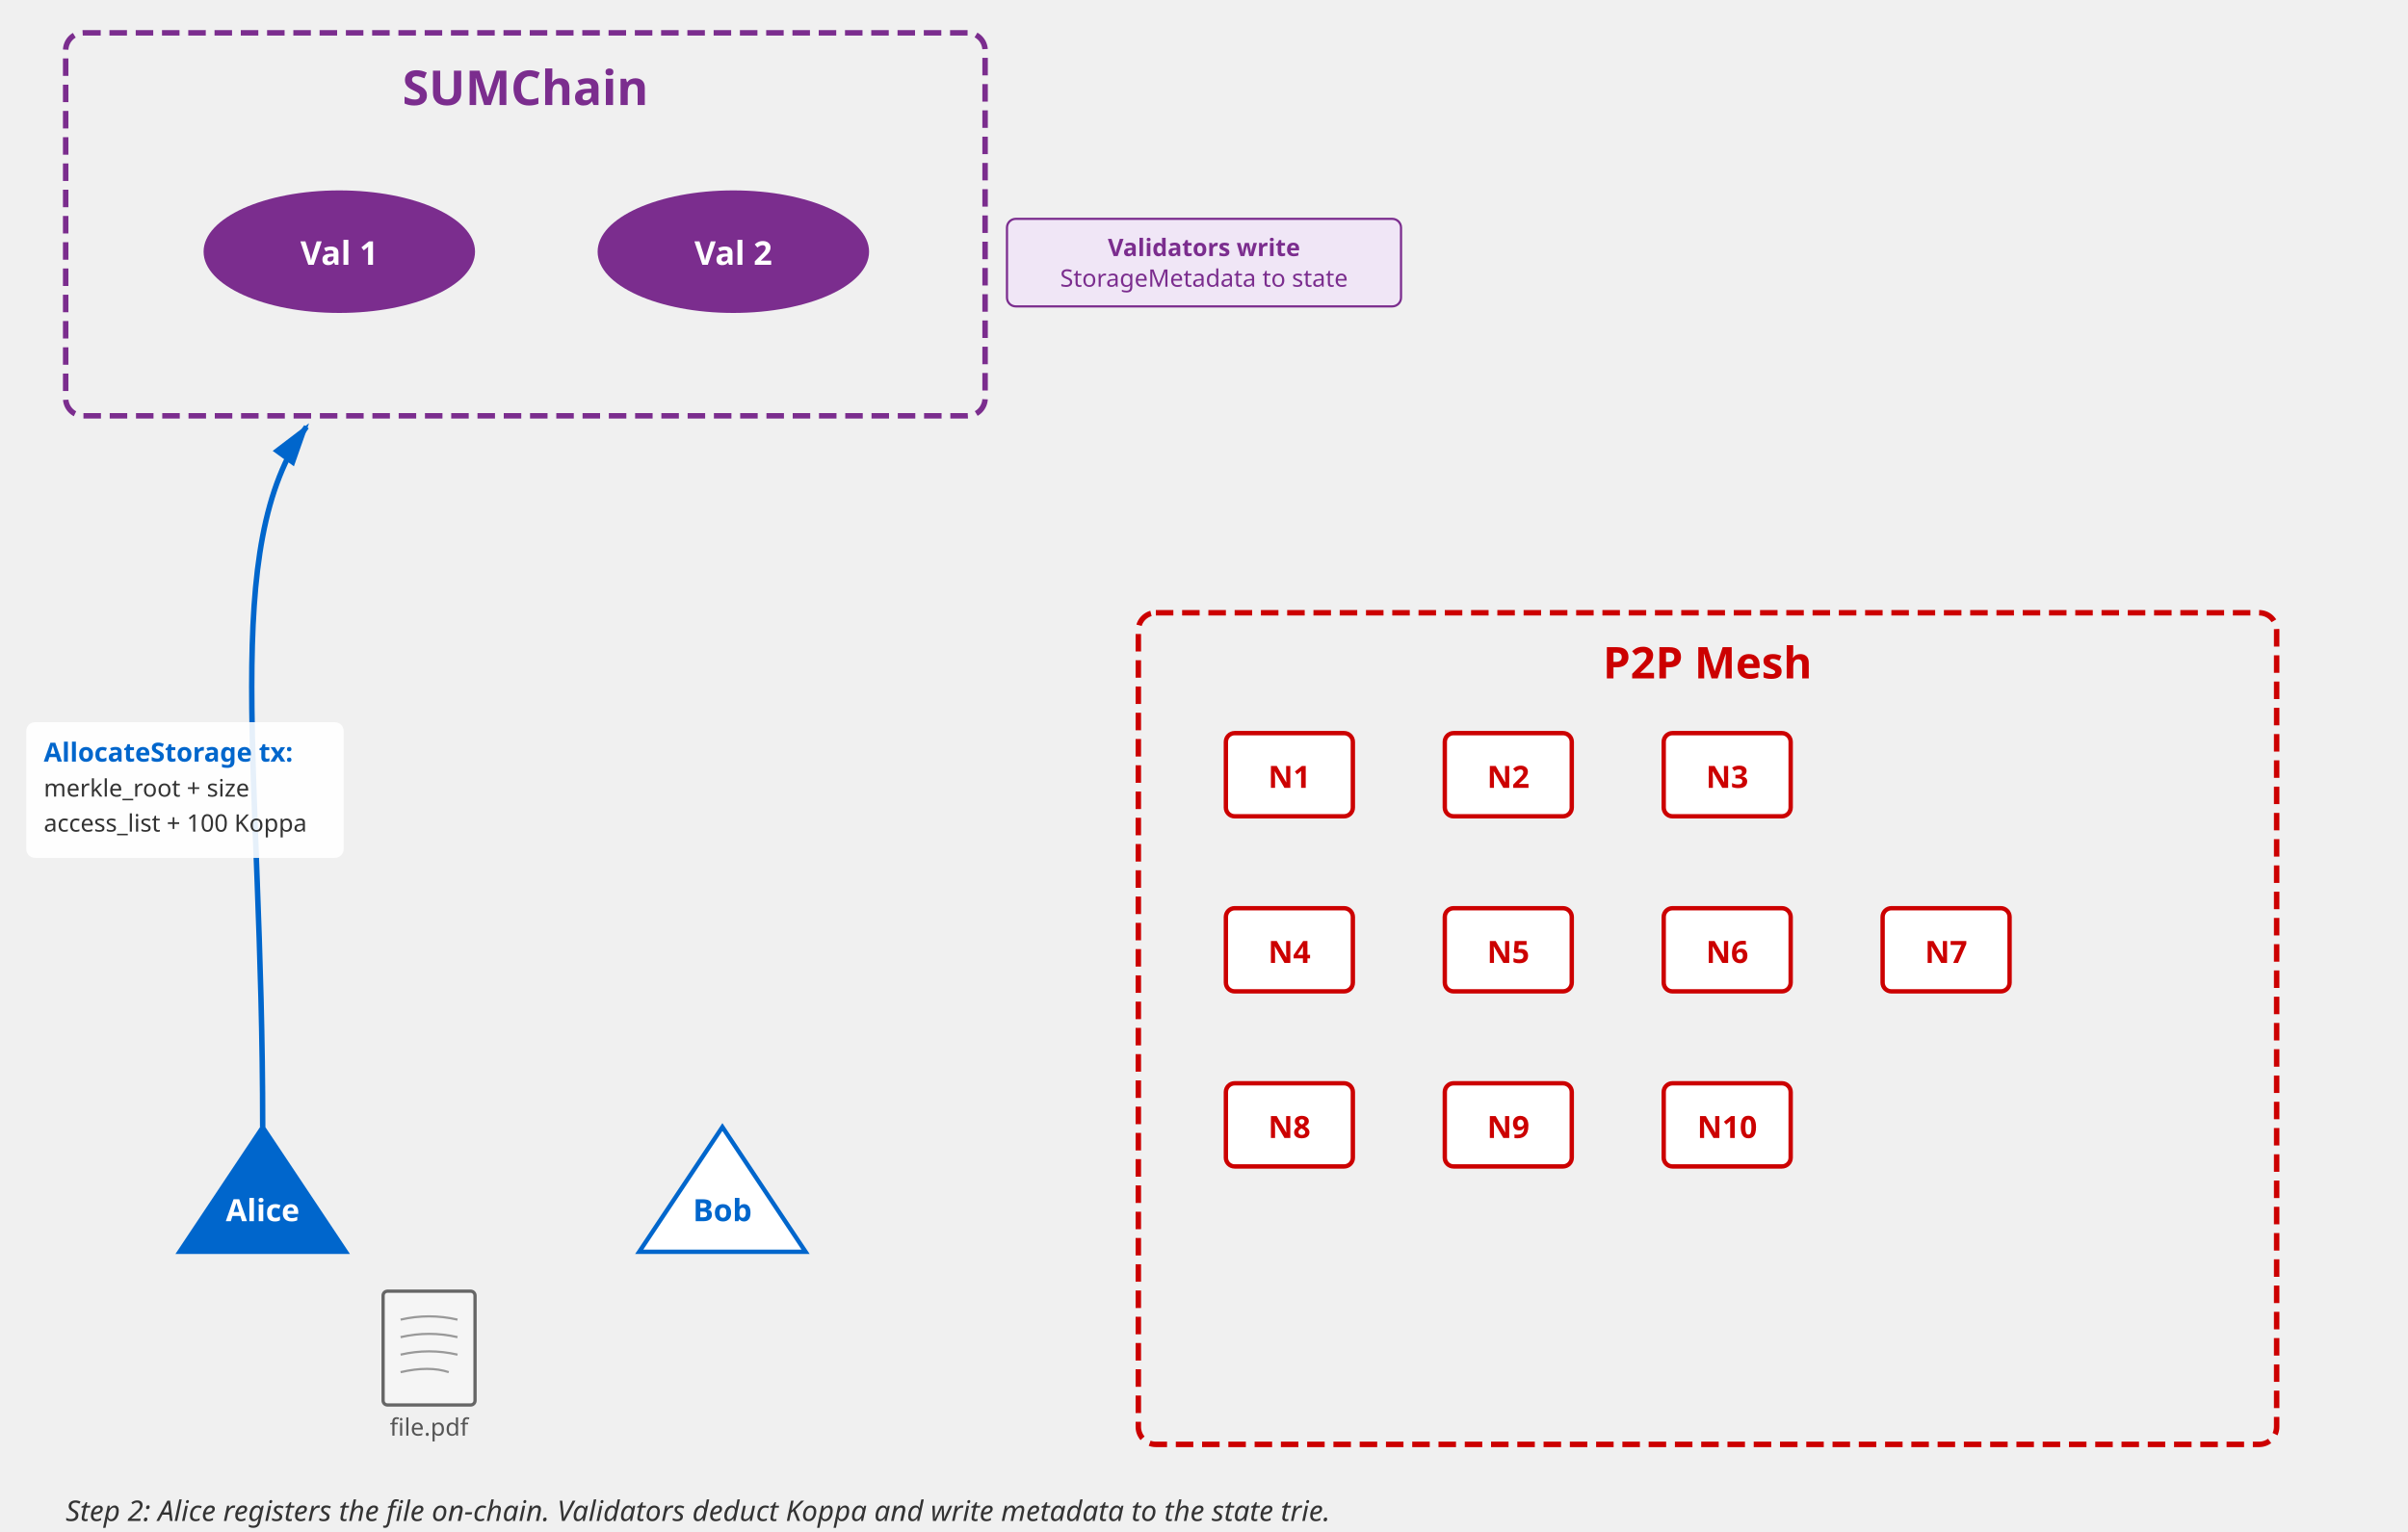
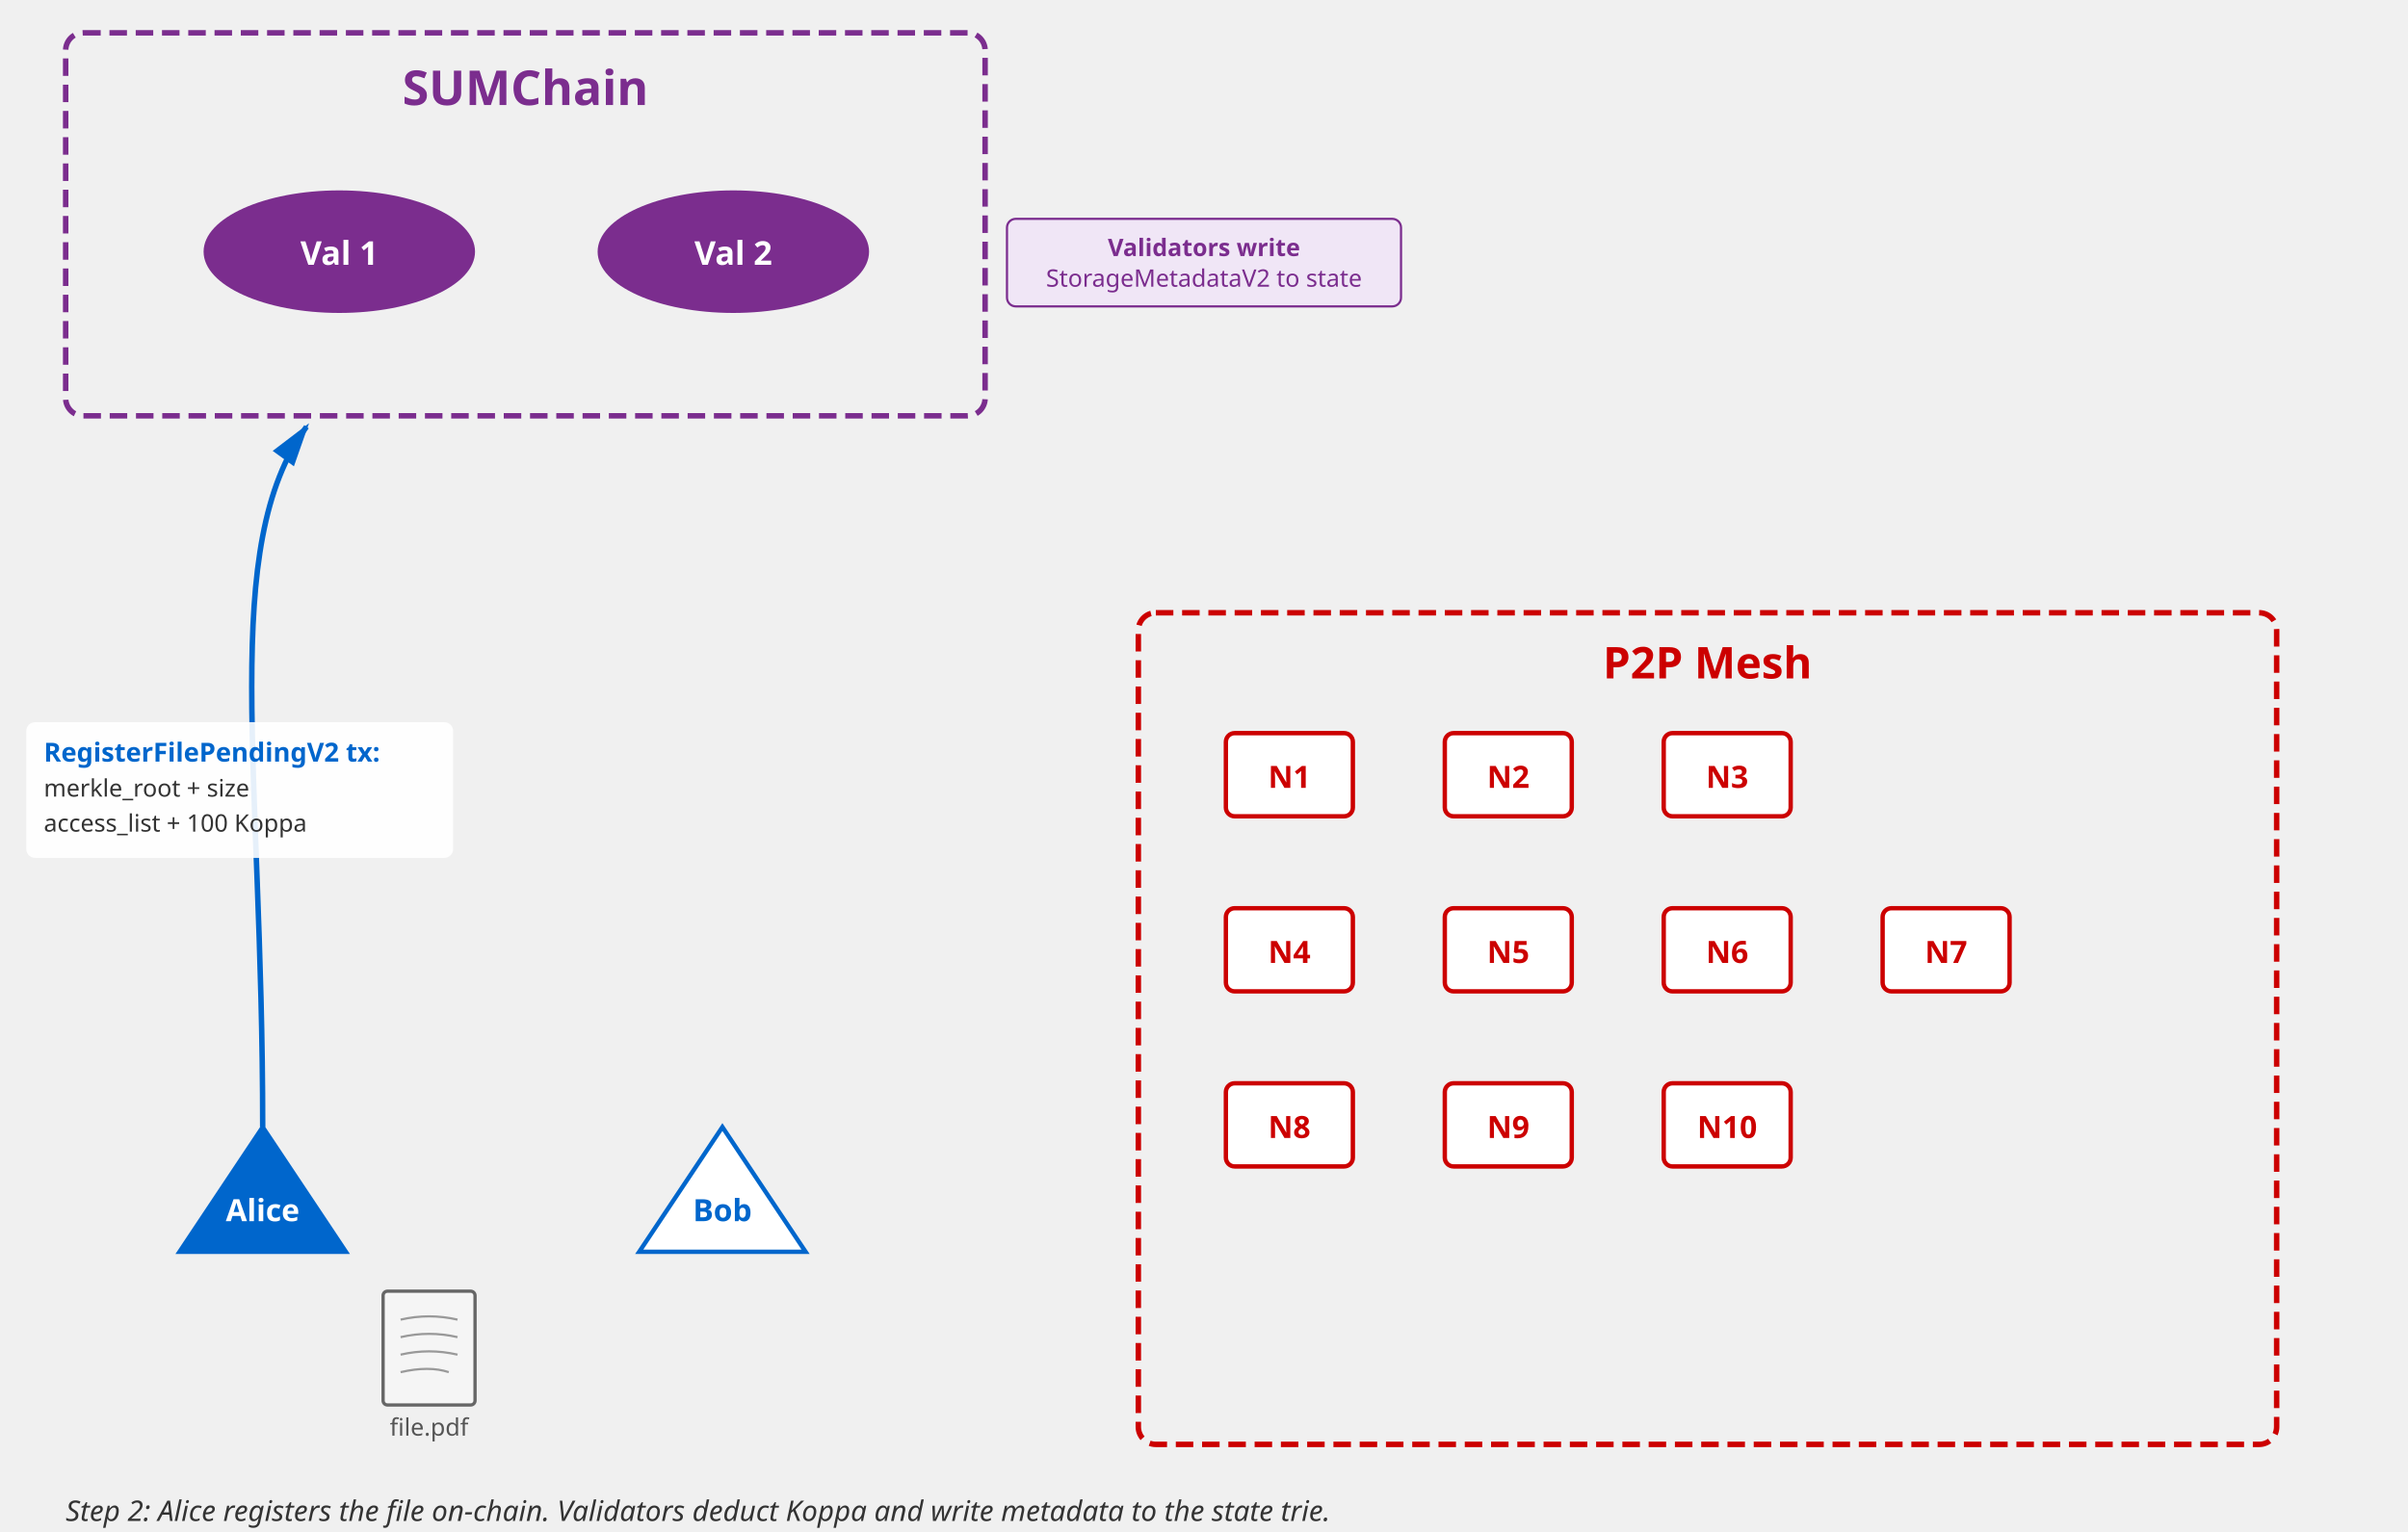
<svg xmlns="http://www.w3.org/2000/svg" viewBox="0 0 1100 700" font-family="'Segoe UI',system-ui,sans-serif">
  <defs>
    <marker id="ah-b" viewBox="0 0 10 6" refX="9" refY="3" markerWidth="8" markerHeight="6" orient="auto">
      <path d="M0,0 L10,3 L0,6Z" fill="#0066CC" />
    </marker>
  </defs>
  <rect x="30" y="15" width="420" height="175" rx="8" fill="none" stroke="#7B2D8E" stroke-width="2.5" stroke-dasharray="8,4" />
  <text x="240" y="48" text-anchor="middle" fill="#7B2D8E" font-weight="bold" font-size="22">SUMChain</text>
  <ellipse cx="155" cy="115" rx="62" ry="28" fill="#7B2D8E" />
  <text x="155" y="121" text-anchor="middle" fill="#fff" font-size="15" font-weight="bold">Val 1</text>
  <ellipse cx="335" cy="115" rx="62" ry="28" fill="#7B2D8E" />
  <text x="335" y="121" text-anchor="middle" fill="#fff" font-size="15" font-weight="bold">Val 2</text>
  <rect x="520" y="280" width="520" height="380" rx="8" fill="none" stroke="#CC0000" stroke-width="2.5" stroke-dasharray="8,4" />
  <text x="780" y="310" text-anchor="middle" fill="#CC0000" font-weight="bold" font-size="20">P2P Mesh</text>
  <rect x="560" y="335" width="58" height="38" rx="4" fill="#fff" stroke="#CC0000" stroke-width="2" />
  <text x="589" y="360" text-anchor="middle" fill="#CC0000" font-size="14" font-weight="bold">N1</text>
  <rect x="660" y="335" width="58" height="38" rx="4" fill="#fff" stroke="#CC0000" stroke-width="2" />
  <text x="689" y="360" text-anchor="middle" fill="#CC0000" font-size="14" font-weight="bold">N2</text>
  <rect x="760" y="335" width="58" height="38" rx="4" fill="#fff" stroke="#CC0000" stroke-width="2" />
  <text x="789" y="360" text-anchor="middle" fill="#CC0000" font-size="14" font-weight="bold">N3</text>
  <rect x="560" y="415" width="58" height="38" rx="4" fill="#fff" stroke="#CC0000" stroke-width="2" />
  <text x="589" y="440" text-anchor="middle" fill="#CC0000" font-size="14" font-weight="bold">N4</text>
  <rect x="660" y="415" width="58" height="38" rx="4" fill="#fff" stroke="#CC0000" stroke-width="2" />
  <text x="689" y="440" text-anchor="middle" fill="#CC0000" font-size="14" font-weight="bold">N5</text>
  <rect x="760" y="415" width="58" height="38" rx="4" fill="#fff" stroke="#CC0000" stroke-width="2" />
  <text x="789" y="440" text-anchor="middle" fill="#CC0000" font-size="14" font-weight="bold">N6</text>
  <rect x="860" y="415" width="58" height="38" rx="4" fill="#fff" stroke="#CC0000" stroke-width="2" />
  <text x="889" y="440" text-anchor="middle" fill="#CC0000" font-size="14" font-weight="bold">N7</text>
  <rect x="560" y="495" width="58" height="38" rx="4" fill="#fff" stroke="#CC0000" stroke-width="2" />
  <text x="589" y="520" text-anchor="middle" fill="#CC0000" font-size="14" font-weight="bold">N8</text>
  <rect x="660" y="495" width="58" height="38" rx="4" fill="#fff" stroke="#CC0000" stroke-width="2" />
  <text x="689" y="520" text-anchor="middle" fill="#CC0000" font-size="14" font-weight="bold">N9</text>
  <rect x="760" y="495" width="58" height="38" rx="4" fill="#fff" stroke="#CC0000" stroke-width="2" />
  <text x="789" y="520" text-anchor="middle" fill="#CC0000" font-size="14" font-weight="bold">N10</text>
  <polygon points="120,515 82,572 158,572" fill="#0066CC" stroke="#0066CC" stroke-width="2" />
  <text x="120" y="558" text-anchor="middle" fill="#fff" font-size="14" font-weight="bold">Alice</text>
  <polygon points="330,515 292,572 368,572" fill="#fff" stroke="#0066CC" stroke-width="2" />
  <text x="330" y="558" text-anchor="middle" fill="#0066CC" font-size="14" font-weight="bold">Bob</text>
  <rect x="175" y="590" width="42" height="52" rx="2" fill="#f5f5f5" stroke="#666" stroke-width="1.5" />
  <path d="M183,603 Q196,600 209,603 M183,611 Q196,608 209,611 M183,619 Q196,616 209,619 M183,627 Q196,624 205,627" fill="none" stroke="#999" stroke-width="1" />
  <text x="196" y="656" text-anchor="middle" fill="#555" font-size="11">file.pdf</text>
  <path d="M120,515 C120,350 100,250 140,195" fill="none" stroke="#0066CC" stroke-width="2.5" marker-end="url(#ah-b)" />
-   <rect x="12" y="330" width="145" height="62" rx="4" fill="#fff" fill-opacity="0.9" />
-   <text x="20" y="348" fill="#0066CC" font-size="12" font-weight="bold">AllocateStorage tx:</text>
+   <rect x="12" y="330" width="195" height="62" rx="4" fill="#fff" fill-opacity="0.9" />
+   <text x="20" y="348" fill="#0066CC" font-size="12" font-weight="bold">RegisterFilePendingV2 tx:</text>
  <text x="20" y="364" fill="#333" font-size="11">merkle_root + size</text>
  <text x="20" y="380" fill="#333" font-size="11">access_list + 100 Koppa</text>
  <rect x="460" y="100" width="180" height="40" rx="4" fill="#f0e6f6" stroke="#7B2D8E" stroke-width="1" />
  <text x="550" y="117" text-anchor="middle" fill="#7B2D8E" font-size="11" font-weight="bold">Validators write</text>
-   <text x="550" y="131" text-anchor="middle" fill="#7B2D8E" font-size="11">StorageMetadata to state</text>
+   <text x="550" y="131" text-anchor="middle" fill="#7B2D8E" font-size="11">StorageMetadataV2 to state</text>
  <text x="30" y="695" fill="#333" font-size="13" font-style="italic">Step 2: Alice registers the file on-chain. Validators deduct Koppa and write metadata to the state trie.</text>
</svg>
